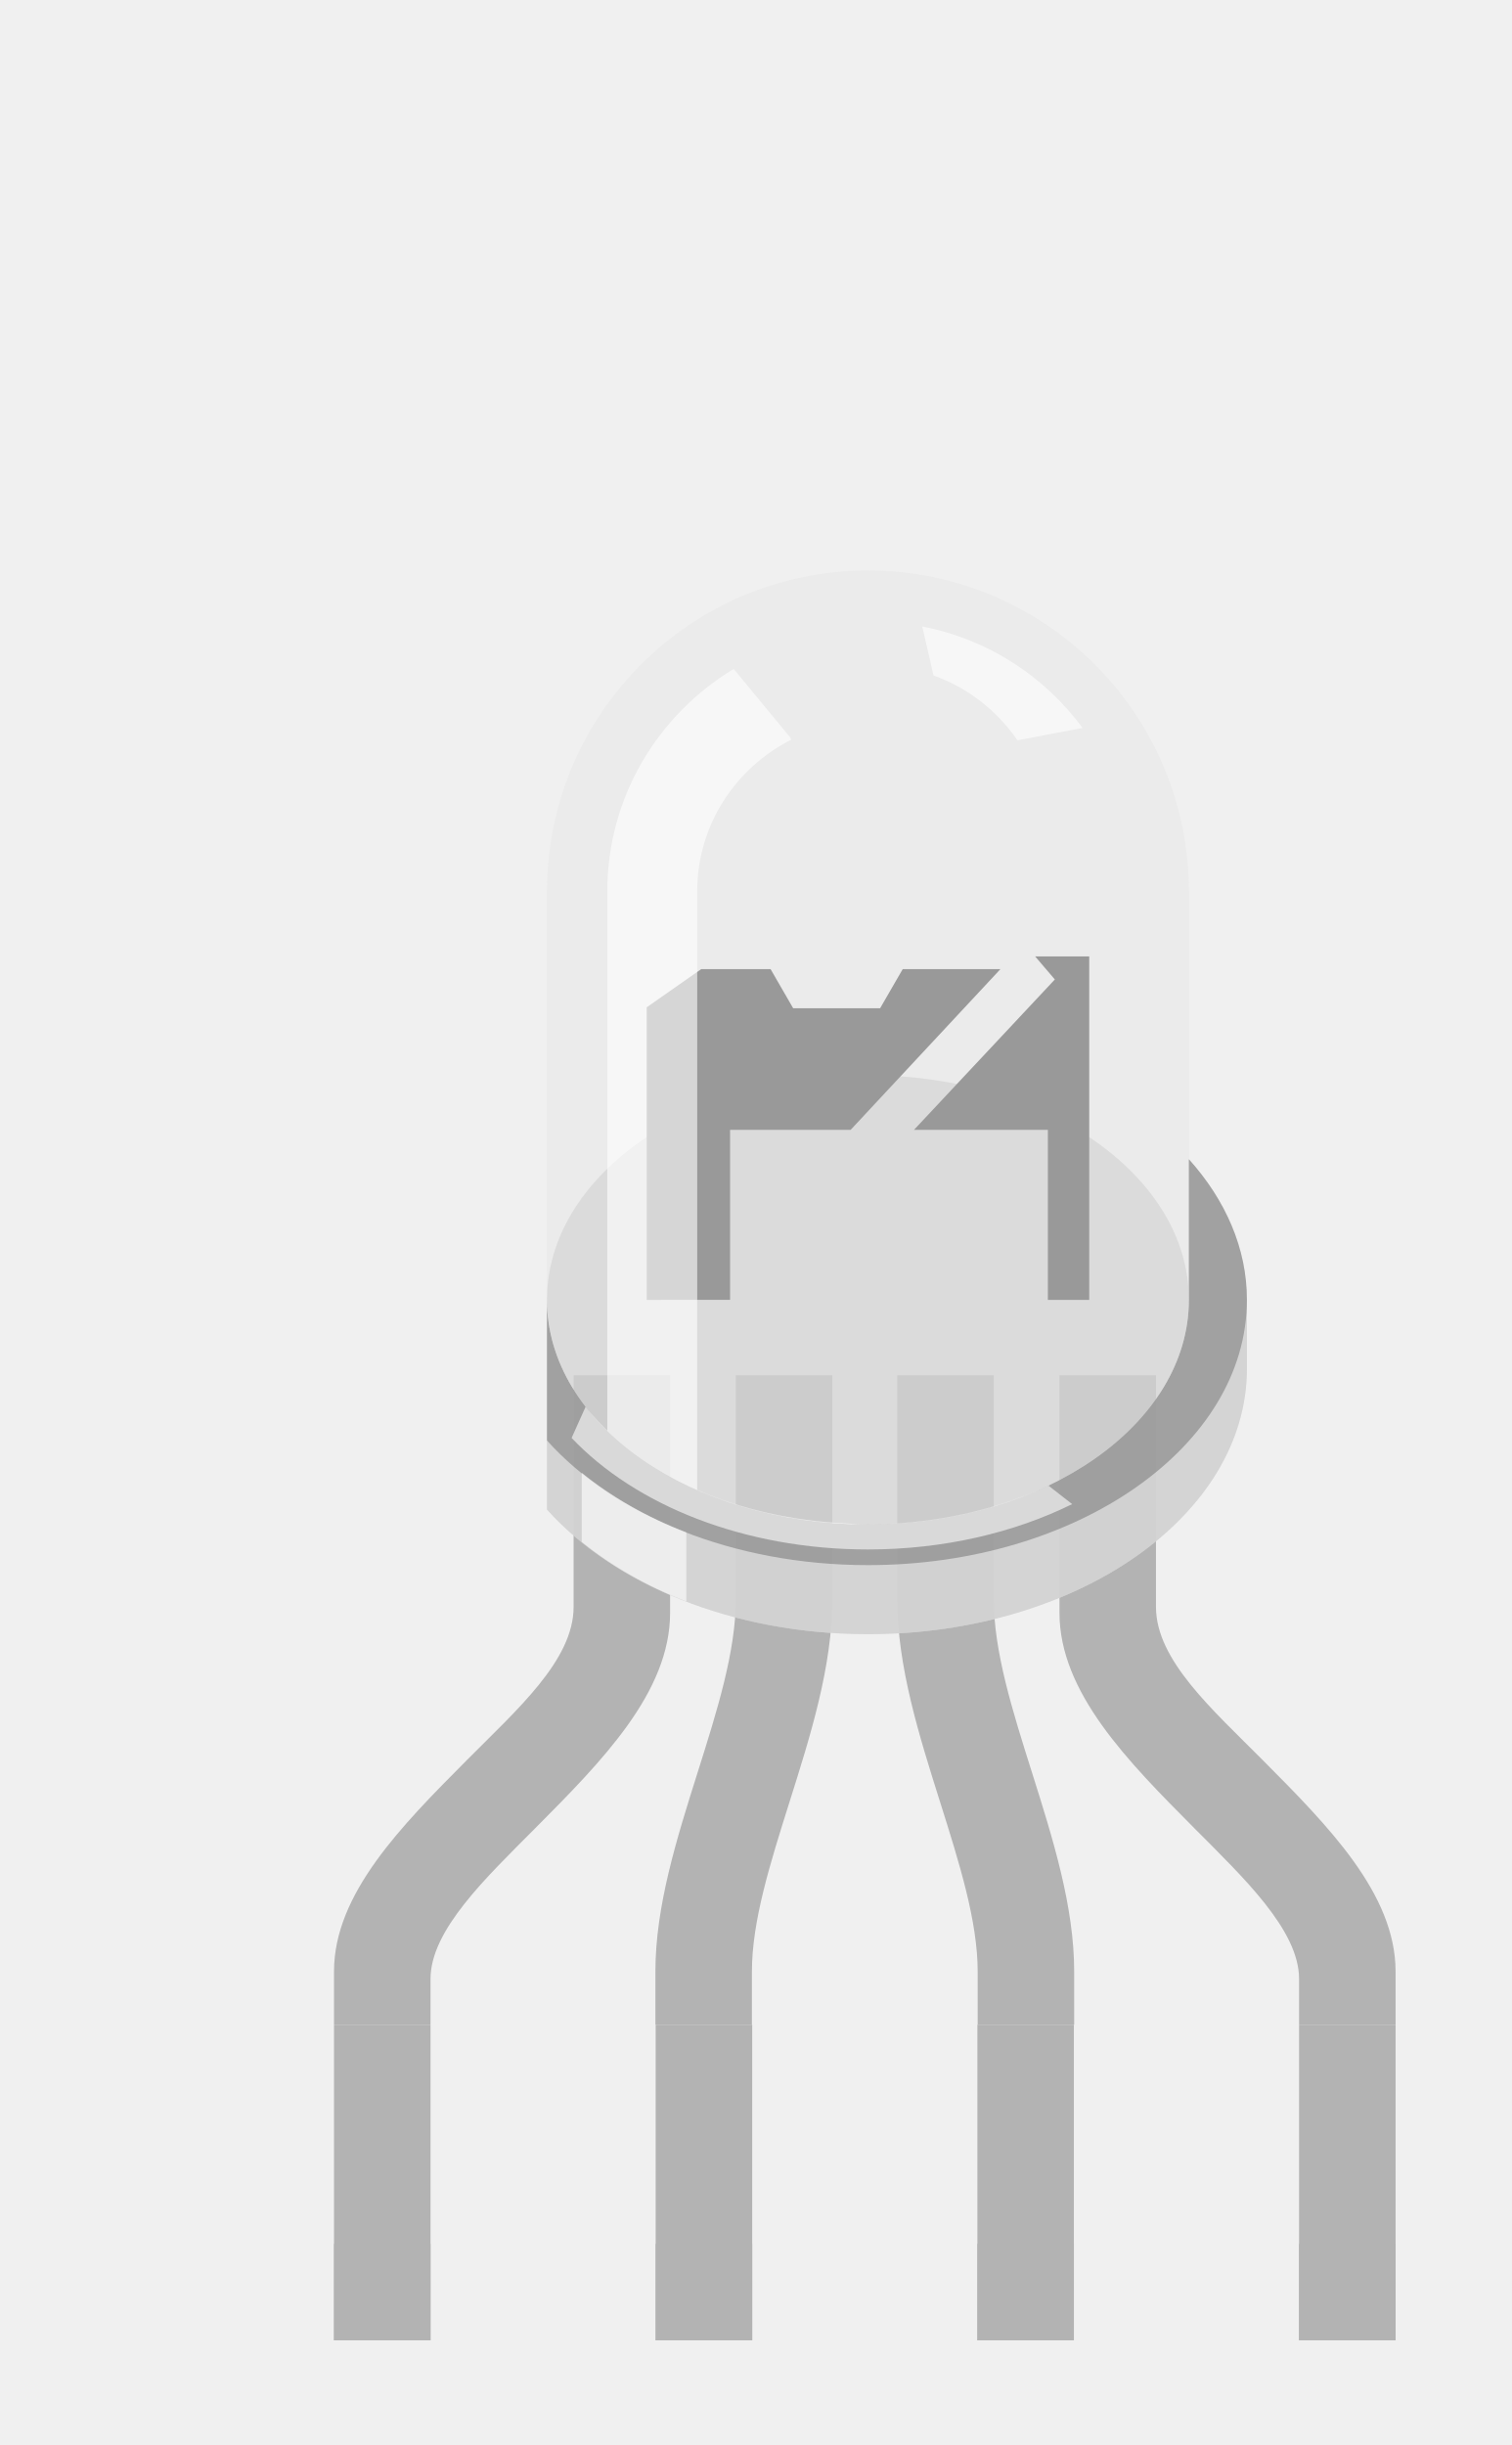
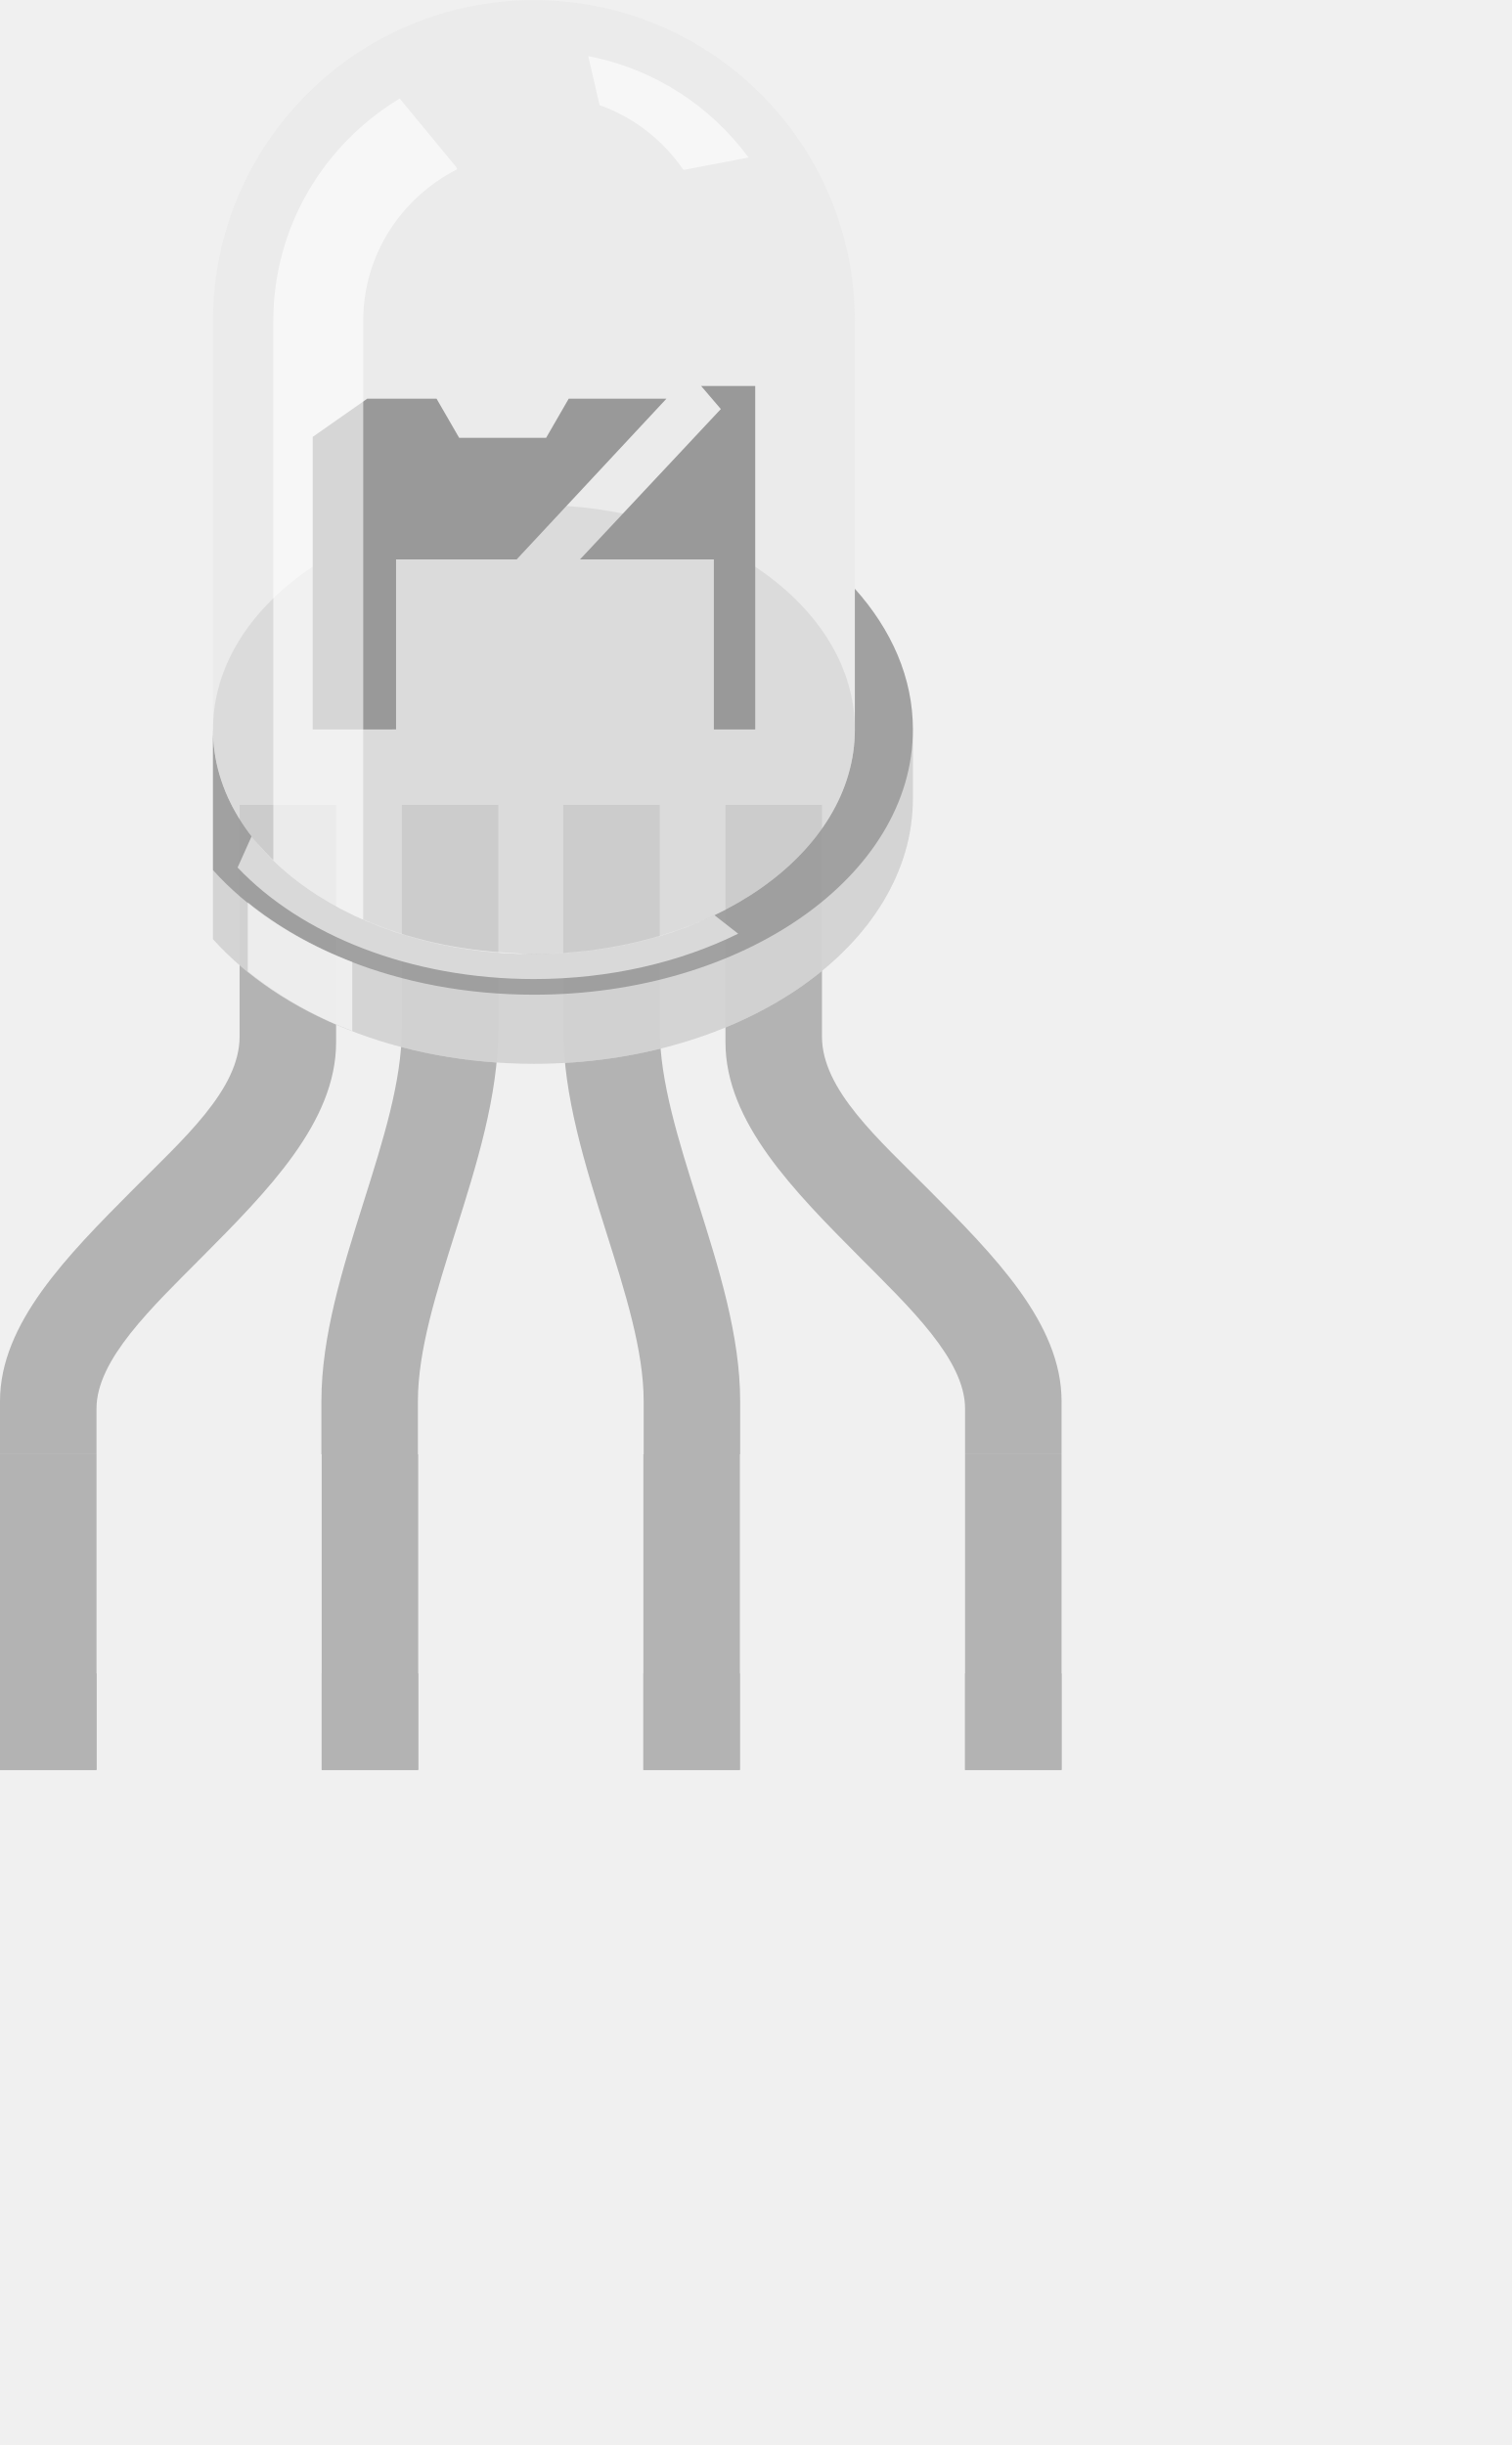
- <svg xmlns="http://www.w3.org/2000/svg" version="1.1" x="0px" y="0px" width="0.653in" height="1.056in" viewBox="-10.383 -17.732 47 76" enable-background="new -10.383 -17.732 47 76" xml:space="preserve">
-   <defs>
- </defs>
-   <rect y="45.205" fill="#B3B3B3" width="3" height="9.813" />
-   <rect x="10" y="45.205" fill="#B3B3B3" width="3" height="9.813" />
-   <rect x="30" y="45.205" fill="#B3B3B3" width="3" height="9.813" />
-   <rect x="20" y="45.205" fill="#B3B3B3" width="3" height="9.813" />
-   <path fill="#B3B3B3" d="M12.991,45.205v-1.651c0-1.568,0.568-3.369,1.17-5.276c0.654-2.072,1.33-4.215,1.33-6.307v-6.952h-3v6.952  c0,1.63-0.578,3.463-1.191,5.404c-0.644,2.039-1.309,4.148-1.309,6.179v1.651H12.991z" />
-   <path fill="#B3B3B3" d="M3,45.205v-1.422c0-1.521,1.73-3.15,3.257-4.687c2.061-2.073,4.191-4.218,4.191-6.696v-7.382h-3  c0,0,0,5.548,0,7.202c0,1.653-1.764,3.195-3.319,4.761C2.099,39.023,0,41.135,0,43.553v1.651H3z" />
-   <path fill="#B3B3B3" d="M20.009,45.205v-1.651c0-1.568-0.568-3.369-1.17-5.276c-0.654-2.072-1.33-4.215-1.33-6.307v-6.952h3v6.952  c0,1.63,0.578,3.463,1.191,5.404c0.644,2.039,1.309,4.148,1.309,6.179v1.651H20.009z" />
-   <path fill="#B3B3B3" d="M30,45.205v-1.422c0-1.521-1.73-3.15-3.257-4.687c-2.061-2.073-4.191-4.218-4.191-6.696v-7.382h3  c0,0,0,5.548,0,7.202c0,1.653,1.764,3.195,3.319,4.761C30.901,39.023,33,41.135,33,43.553v1.651H30z" />
-   <path opacity="0.5" fill="#E6E6E6" d="M26.574,18.3V9.977c0-5.51-4.467-9.977-9.977-9.977S6.621,4.467,6.621,9.977v19.215  c2.084,2.324,5.767,3.875,9.977,3.875c6.507,0,11.781-3.692,11.781-8.247v-2.147C28.379,21.064,27.711,19.569,26.574,18.3z" />
-   <path opacity="0.9" fill="#D1D1D1" d="M26.574,18.3v4.372c0,3.856-4.467,6.983-9.977,6.983s-9.977-3.127-9.977-6.983v4.372v2.147  c2.084,2.324,5.767,3.875,9.977,3.875c6.507,0,11.781-3.692,11.781-8.247v-2.147C28.379,21.064,27.711,19.569,26.574,18.3z" />
-   <path opacity="0.24" d="M26.574,18.3v4.372c0,3.856-4.467,6.983-9.977,6.983s-9.977-3.127-9.977-6.983v4.372  c2.084,2.324,5.767,3.875,9.977,3.875c6.507,0,11.781-3.693,11.781-8.247C28.379,21.064,27.711,19.569,26.574,18.3z" />
+ <svg xmlns="http://www.w3.org/2000/svg" width="0.653in" xml:space="preserve" x="0px" version="1.1" y="0px" height="1.056in" viewBox="0 0 47 76" enable-background="new -10.383 -17.732 47 76">
+   <defs />
+   <rect width="3" y="45.205" fill="#B3B3B3" height="9.813" />
+   <rect width="3" x="10" y="45.205" fill="#B3B3B3" height="9.813" />
+   <rect width="3" x="30" y="45.205" fill="#B3B3B3" height="9.813" />
+   <rect width="3" x="20" y="45.205" fill="#B3B3B3" height="9.813" />
+   <path fill="#B3B3B3" d="M12.991,45.205v-1.651c0-1.568,0.568-3.369,1.17-5.276c0.654-2.072,1.33-4.215,1.33-6.307v-6.952h-3v6.952   c0,1.63-0.578,3.463-1.191,5.404c-0.644,2.039-1.309,4.148-1.309,6.179v1.651H12.991z" />
+   <path fill="#B3B3B3" d="M3,45.205v-1.422c0-1.521,1.73-3.15,3.257-4.687c2.061-2.073,4.191-4.218,4.191-6.696v-7.382h-3   c0,0,0,5.548,0,7.202c0,1.653-1.764,3.195-3.319,4.761C2.099,39.023,0,41.135,0,43.553v1.651H3z" />
+   <path fill="#B3B3B3" d="M20.009,45.205v-1.651c0-1.568-0.568-3.369-1.17-5.276c-0.654-2.072-1.33-4.215-1.33-6.307v-6.952h3v6.952   c0,1.63,0.578,3.463,1.191,5.404c0.644,2.039,1.309,4.148,1.309,6.179v1.651H20.009z" />
+   <path fill="#B3B3B3" d="M30,45.205v-1.422c0-1.521-1.73-3.15-3.257-4.687c-2.061-2.073-4.191-4.218-4.191-6.696v-7.382h3   c0,0,0,5.548,0,7.202c0,1.653,1.764,3.195,3.319,4.761C30.901,39.023,33,41.135,33,43.553v1.651H30z" />
+   <path opacity="0.5" fill="#E6E6E6" d="M26.574,18.3V9.977c0-5.51-4.467-9.977-9.977-9.977S6.621,4.467,6.621,9.977v19.215   c2.084,2.324,5.767,3.875,9.977,3.875c6.507,0,11.781-3.692,11.781-8.247v-2.147C28.379,21.064,27.711,19.569,26.574,18.3z" />
+   <path opacity="0.9" fill="#D1D1D1" d="M26.574,18.3v4.372c0,3.856-4.467,6.983-9.977,6.983s-9.977-3.127-9.977-6.983v4.372v2.147   c2.084,2.324,5.767,3.875,9.977,3.875c6.507,0,11.781-3.692,11.781-8.247v-2.147C28.379,21.064,27.711,19.569,26.574,18.3z" />
+   <path opacity="0.24" d="M26.574,18.3v4.372c0,3.856-4.467,6.983-9.977,6.983s-9.977-3.127-9.977-6.983v4.372   c2.084,2.324,5.767,3.875,9.977,3.875c6.507,0,11.781-3.693,11.781-8.247C28.379,21.064,27.711,19.569,26.574,18.3z" />
  <ellipse opacity="0.5" fill="#CCCCCC" cx="16.598" cy="22.672" rx="9.977" ry="6.983" />
-   <polygon fill="#999999" points="21.795,11.996 22.408,12.713 18.03,17.387 22.191,17.387 22.191,18.429 22.191,22.673   23.477,22.673 23.477,11.996 " />
-   <polygon fill="#999999" points="17.679,12.391 16.977,13.607 14.273,13.607 13.571,12.391 11.416,12.391 9.721,13.578 9.721,22.673   12.312,22.672 12.312,17.387 16.061,17.387 20.717,12.391 " />
-   <path opacity="0.6" fill="#FFFFFF" d="M21.245,5.279l2.025-0.385c-1.179-1.597-2.931-2.759-4.984-3.152l0.351,1.522  C19.713,3.647,20.619,4.364,21.245,5.279z" />
-   <path opacity="0.6" fill="#FFFFFF" d="M7.701,28.049v2.147c0.917,0.744,2.012,1.375,3.25,1.852v-2.147  C9.713,29.423,8.618,28.793,7.701,28.049z" />
-   <path opacity="0.6" fill="#FFFFFF" d="M22.207,28.447c-0.363,0.173-0.747,0.324-1.142,0.463c-0.083,0.029-0.165,0.057-0.249,0.084  c-0.793,0.26-1.642,0.448-2.533,0.555c-0.105,0.013-0.212,0.023-0.319,0.034c-0.448,0.044-0.901,0.073-1.366,0.073  c-0.211,0-0.435-0.014-0.664-0.033c-1.697-0.08-3.282-0.443-4.643-1.044V16.766v-6.79c0-2.068,1.194-3.84,2.92-4.716l-0.028-0.069  L12.425,3.06c-2.348,1.418-3.929,3.975-3.929,6.917v16.761c-0.069-0.068-0.437-0.434-0.675-0.742l-0.435,0.969  c1.979,2.089,5.363,3.467,9.211,3.467c2.365,0,4.552-0.524,6.35-1.41l-0.738-0.575C22.208,28.447,22.207,28.447,22.207,28.447z" />
-   <rect y="52.018" fill="#B3B3B3" width="3" height="3" />
-   <rect x="10" y="52.018" fill="#B3B3B3" width="3" height="3" />
-   <rect x="20" y="52.018" fill="#B3B3B3" width="3" height="3" />
-   <rect x="30" y="52.018" fill="#B3B3B3" width="3" height="3" />
+   <polygon fill="#999999" points="21.795,11.996 22.408,12.713 18.03,17.387 22.191,17.387 22.191,18.429 22.191,22.673 &#13;&#10;&#09;23.477,22.673 23.477,11.996 " />
+   <polygon fill="#999999" points="17.679,12.391 16.977,13.607 14.273,13.607 13.571,12.391 11.416,12.391 9.721,13.578 9.721,22.673 &#13;&#10;&#09;12.312,22.672 12.312,17.387 16.061,17.387 20.717,12.391 " />
+   <path opacity="0.6" fill="#FFFFFF" d="M21.245,5.279l2.025-0.385c-1.179-1.597-2.931-2.759-4.984-3.152l0.351,1.522   C19.713,3.647,20.619,4.364,21.245,5.279z" />
+   <path opacity="0.6" fill="#FFFFFF" d="M7.701,28.049v2.147c0.917,0.744,2.012,1.375,3.25,1.852v-2.147   C9.713,29.423,8.618,28.793,7.701,28.049z" />
+   <path opacity="0.6" fill="#FFFFFF" d="M22.207,28.447c-0.363,0.173-0.747,0.324-1.142,0.463c-0.083,0.029-0.165,0.057-0.249,0.084   c-0.793,0.26-1.642,0.448-2.533,0.555c-0.105,0.013-0.212,0.023-0.319,0.034c-0.448,0.044-0.901,0.073-1.366,0.073   c-0.211,0-0.435-0.014-0.664-0.033c-1.697-0.08-3.282-0.443-4.643-1.044V16.766v-6.79c0-2.068,1.194-3.84,2.92-4.716l-0.028-0.069   L12.425,3.06c-2.348,1.418-3.929,3.975-3.929,6.917v16.761c-0.069-0.068-0.437-0.434-0.675-0.742l-0.435,0.969   c1.979,2.089,5.363,3.467,9.211,3.467c2.365,0,4.552-0.524,6.35-1.41l-0.738-0.575C22.208,28.447,22.207,28.447,22.207,28.447z" />
+   <rect width="3" y="52.018" fill="#B3B3B3" height="3" />
+   <rect width="3" x="10" y="52.018" fill="#B3B3B3" height="3" />
+   <rect width="3" x="20" y="52.018" fill="#B3B3B3" height="3" />
+   <rect width="3" x="30" y="52.018" fill="#B3B3B3" height="3" />
</svg>
